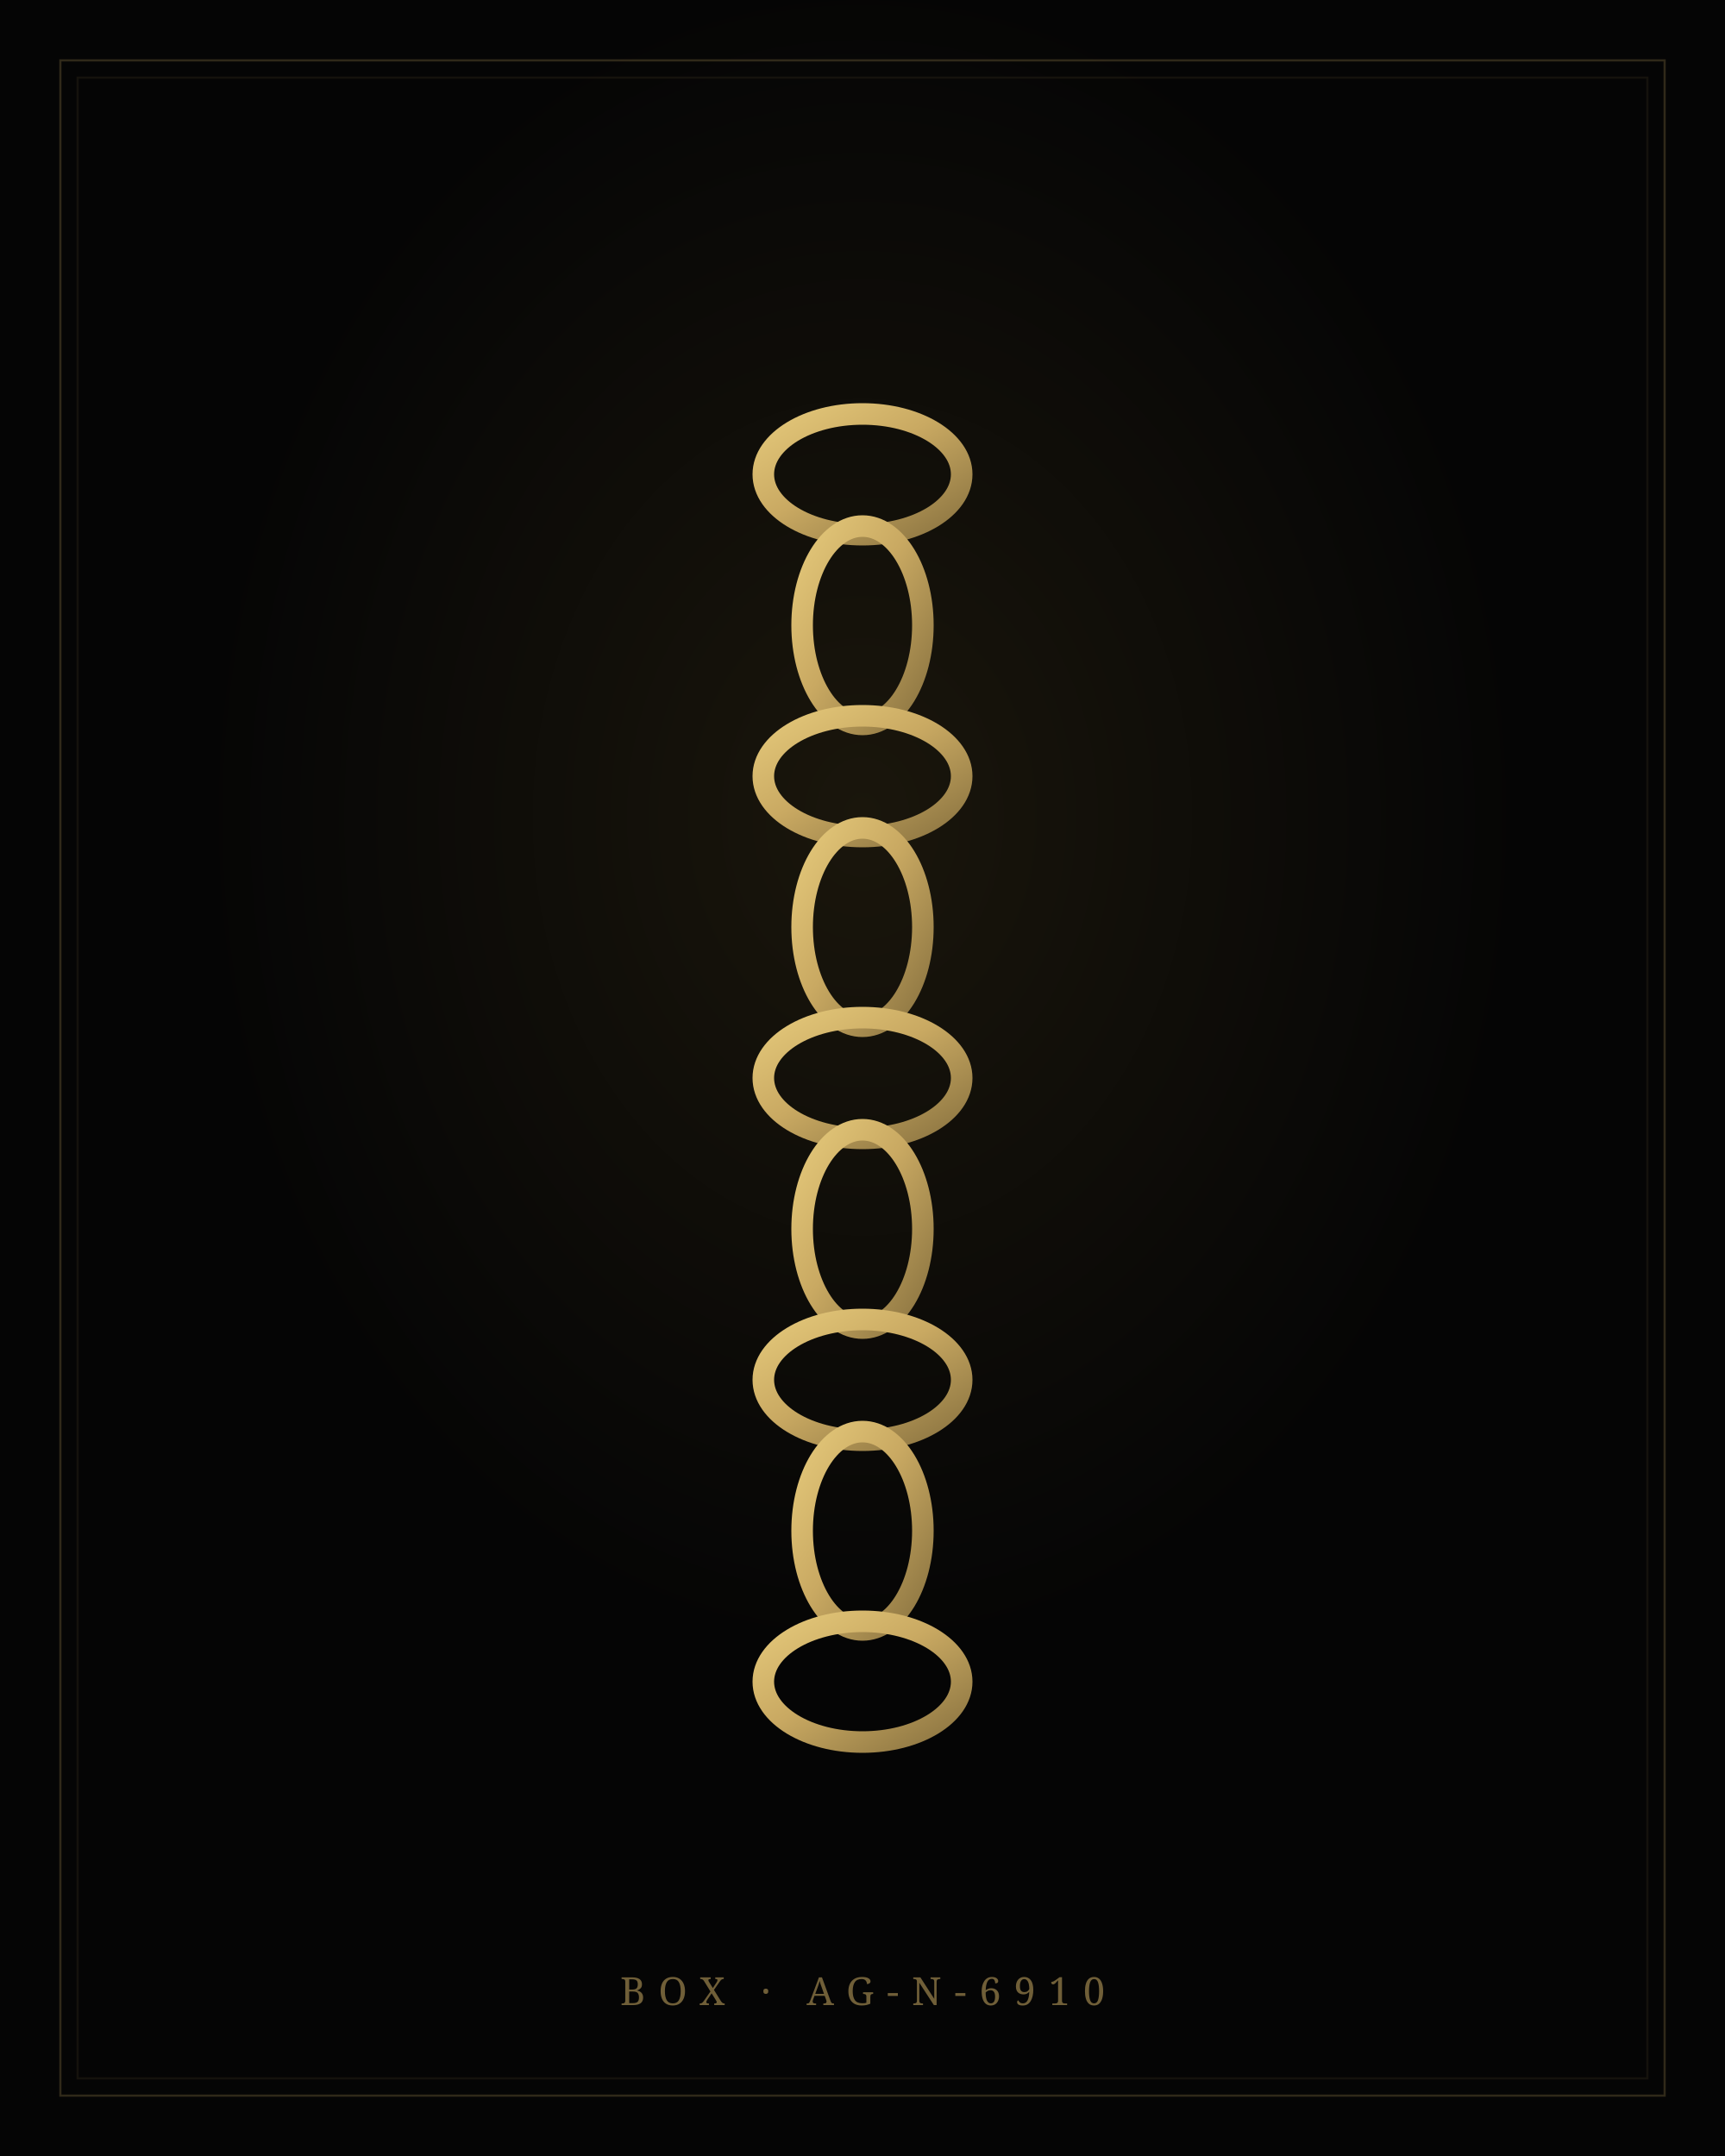
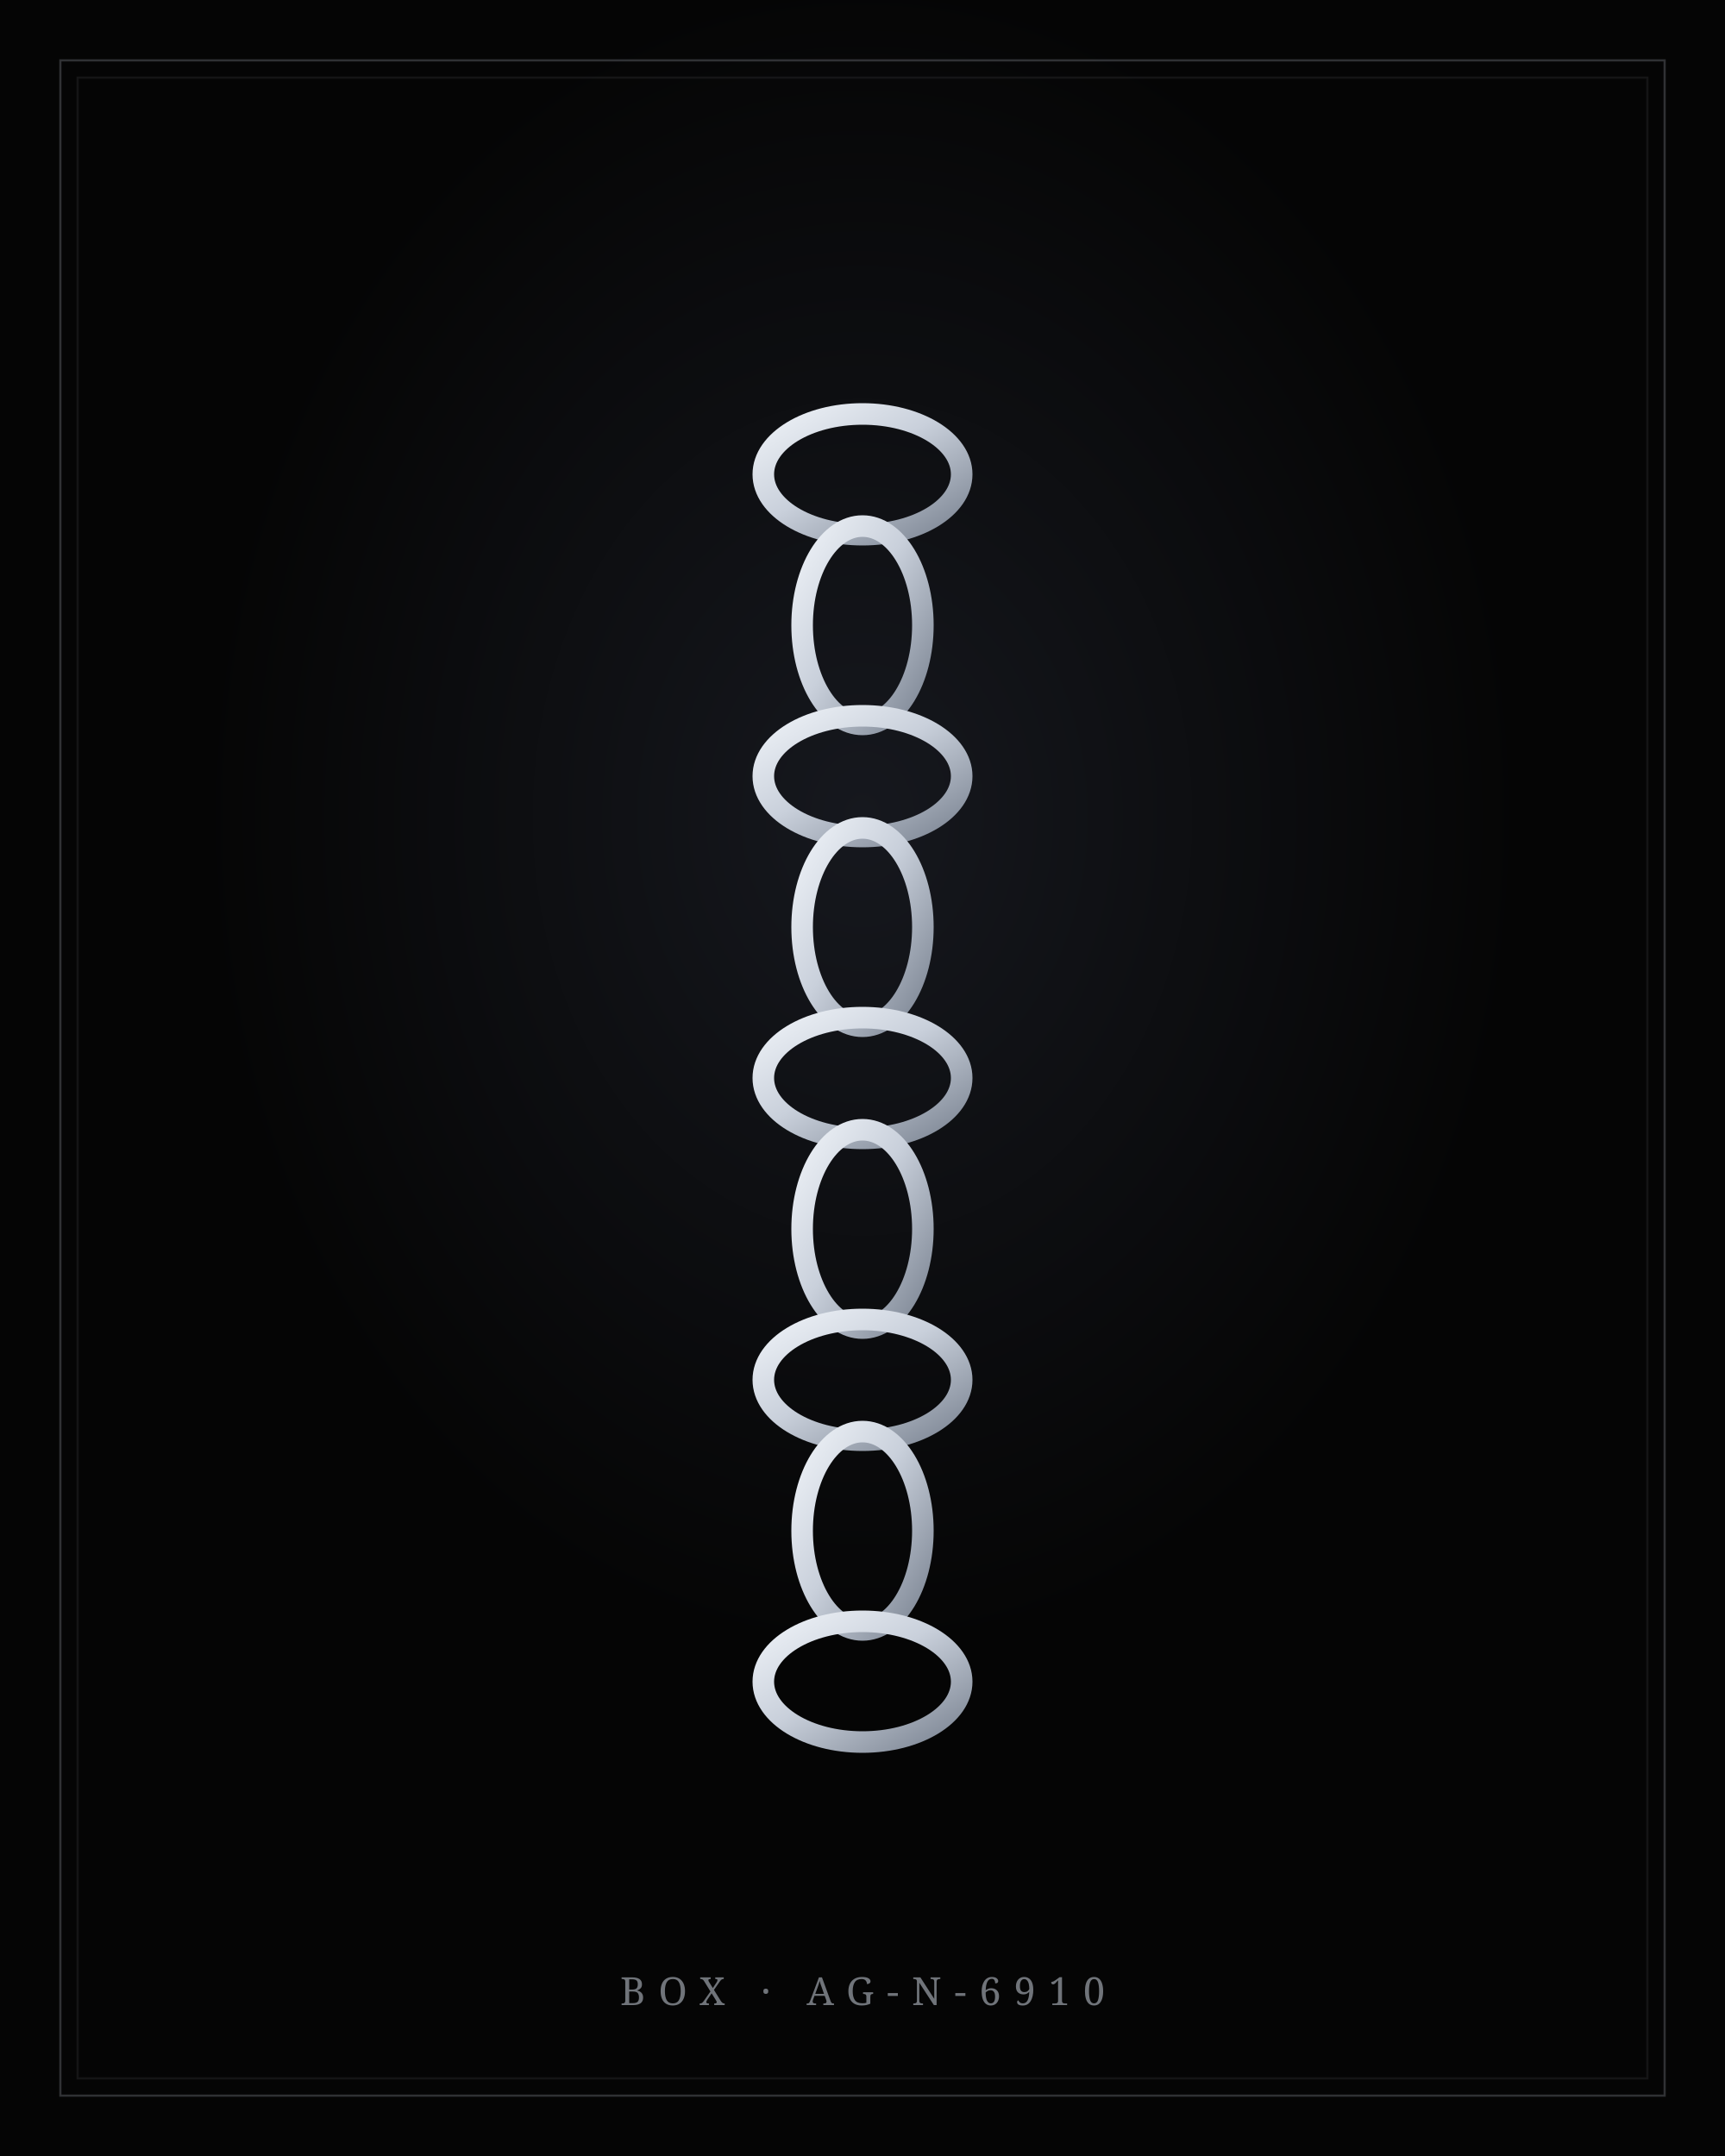
<svg xmlns="http://www.w3.org/2000/svg" viewBox="0 0 800 1000" role="img" aria-label="BOX  ·  AG-N-6910">
  <rect width="800" height="1000" fill="#050505" />
  <defs>
    <radialGradient id="g" cx="50%" cy="38%" r="55%">
-       <stop offset="0%" stop-color="#1a160c" />
+       <stop offset="0%" stop-color="#16181e" />
      <stop offset="70%" stop-color="#050505" />
    </radialGradient>
-     <linearGradient id="gold" x1="0" y1="0" x2="1" y2="1">
-       <stop offset="0%" stop-color="#e4c87a" />
-       <stop offset="45%" stop-color="#c9a962" />
-       <stop offset="100%" stop-color="#8a7340" />
+     <linearGradient id="silver" x1="0" y1="0" x2="1" y2="1">
+       <stop offset="0%" stop-color="#eef2f7" />
+       <stop offset="45%" stop-color="#c9d0db" />
+       <stop offset="100%" stop-color="#7b8492" />
    </linearGradient>
    <filter id="soft">
      <feGaussianBlur stdDeviation="0.6" />
    </filter>
  </defs>
  <rect width="800" height="1000" fill="url(#g)" />
-   <rect x="28" y="28" width="744" height="944" fill="none" stroke="#c9a962" stroke-opacity="0.22" />
-   <rect x="36" y="36" width="728" height="928" fill="none" stroke="#c9a962" stroke-opacity="0.08" />
-   <ellipse cx="400" cy="220" rx="46" ry="28" fill="none" stroke="url(#gold)" stroke-width="10" />
-   <ellipse cx="400" cy="290" rx="28" ry="46" fill="none" stroke="url(#gold)" stroke-width="10" />
-   <ellipse cx="400" cy="360" rx="46" ry="28" fill="none" stroke="url(#gold)" stroke-width="10" />
-   <ellipse cx="400" cy="430" rx="28" ry="46" fill="none" stroke="url(#gold)" stroke-width="10" />
-   <ellipse cx="400" cy="500" rx="46" ry="28" fill="none" stroke="url(#gold)" stroke-width="10" />
-   <ellipse cx="400" cy="570" rx="28" ry="46" fill="none" stroke="url(#gold)" stroke-width="10" />
-   <ellipse cx="400" cy="640" rx="46" ry="28" fill="none" stroke="url(#gold)" stroke-width="10" />
-   <ellipse cx="400" cy="710" rx="28" ry="46" fill="none" stroke="url(#gold)" stroke-width="10" />
-   <ellipse cx="400" cy="780" rx="46" ry="28" fill="none" stroke="url(#gold)" stroke-width="10" />
-   <text x="400" y="930" text-anchor="middle" fill="#c9a962" fill-opacity="0.55" font-family="Georgia, serif" font-size="18" letter-spacing="6">BOX  ·  AG-N-6910</text>
+   <rect x="28" y="28" width="744" height="944" fill="none" stroke="#c9d0db" stroke-opacity="0.22" />
+   <rect x="36" y="36" width="728" height="928" fill="none" stroke="#c9d0db" stroke-opacity="0.08" />
+   <ellipse cx="400" cy="220" rx="46" ry="28" fill="none" stroke="url(#silver)" stroke-width="10" />
+   <ellipse cx="400" cy="290" rx="28" ry="46" fill="none" stroke="url(#silver)" stroke-width="10" />
+   <ellipse cx="400" cy="360" rx="46" ry="28" fill="none" stroke="url(#silver)" stroke-width="10" />
+   <ellipse cx="400" cy="430" rx="28" ry="46" fill="none" stroke="url(#silver)" stroke-width="10" />
+   <ellipse cx="400" cy="500" rx="46" ry="28" fill="none" stroke="url(#silver)" stroke-width="10" />
+   <ellipse cx="400" cy="570" rx="28" ry="46" fill="none" stroke="url(#silver)" stroke-width="10" />
+   <ellipse cx="400" cy="640" rx="46" ry="28" fill="none" stroke="url(#silver)" stroke-width="10" />
+   <ellipse cx="400" cy="710" rx="28" ry="46" fill="none" stroke="url(#silver)" stroke-width="10" />
+   <ellipse cx="400" cy="780" rx="46" ry="28" fill="none" stroke="url(#silver)" stroke-width="10" />
+   <text x="400" y="930" text-anchor="middle" fill="#c9d0db" fill-opacity="0.55" font-family="Georgia, serif" font-size="18" letter-spacing="6">BOX  ·  AG-N-6910</text>
</svg>
